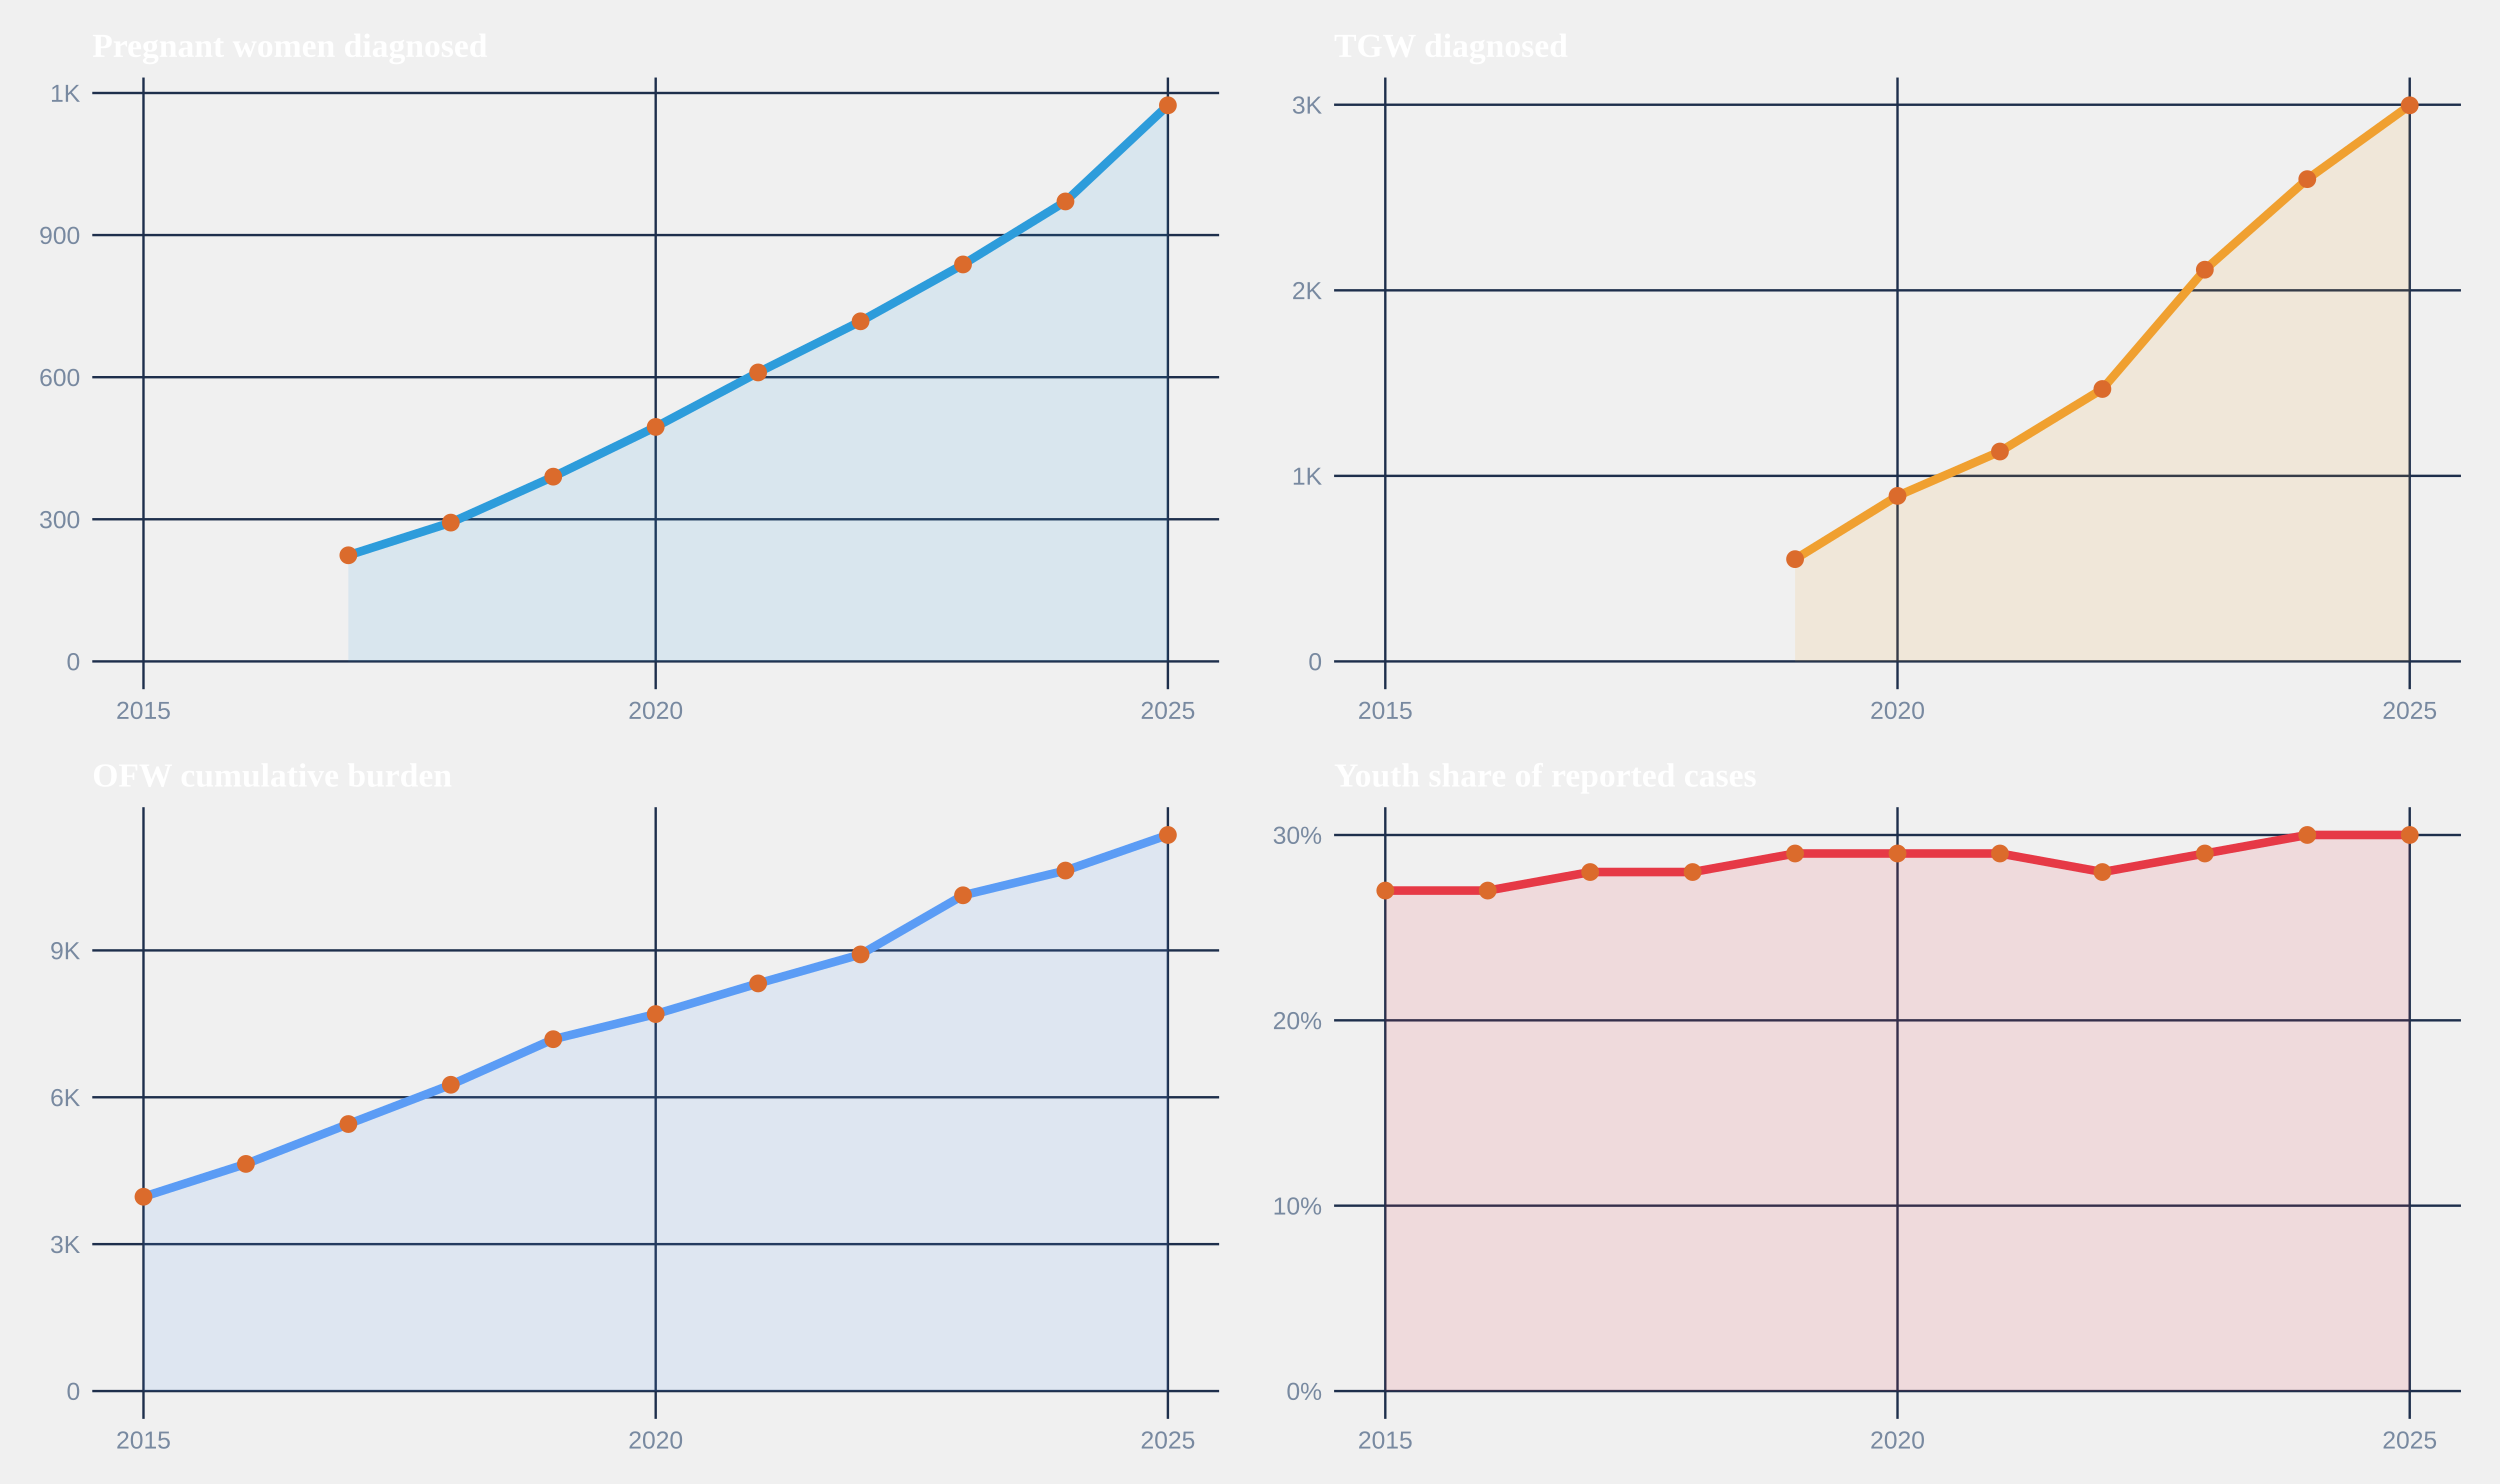
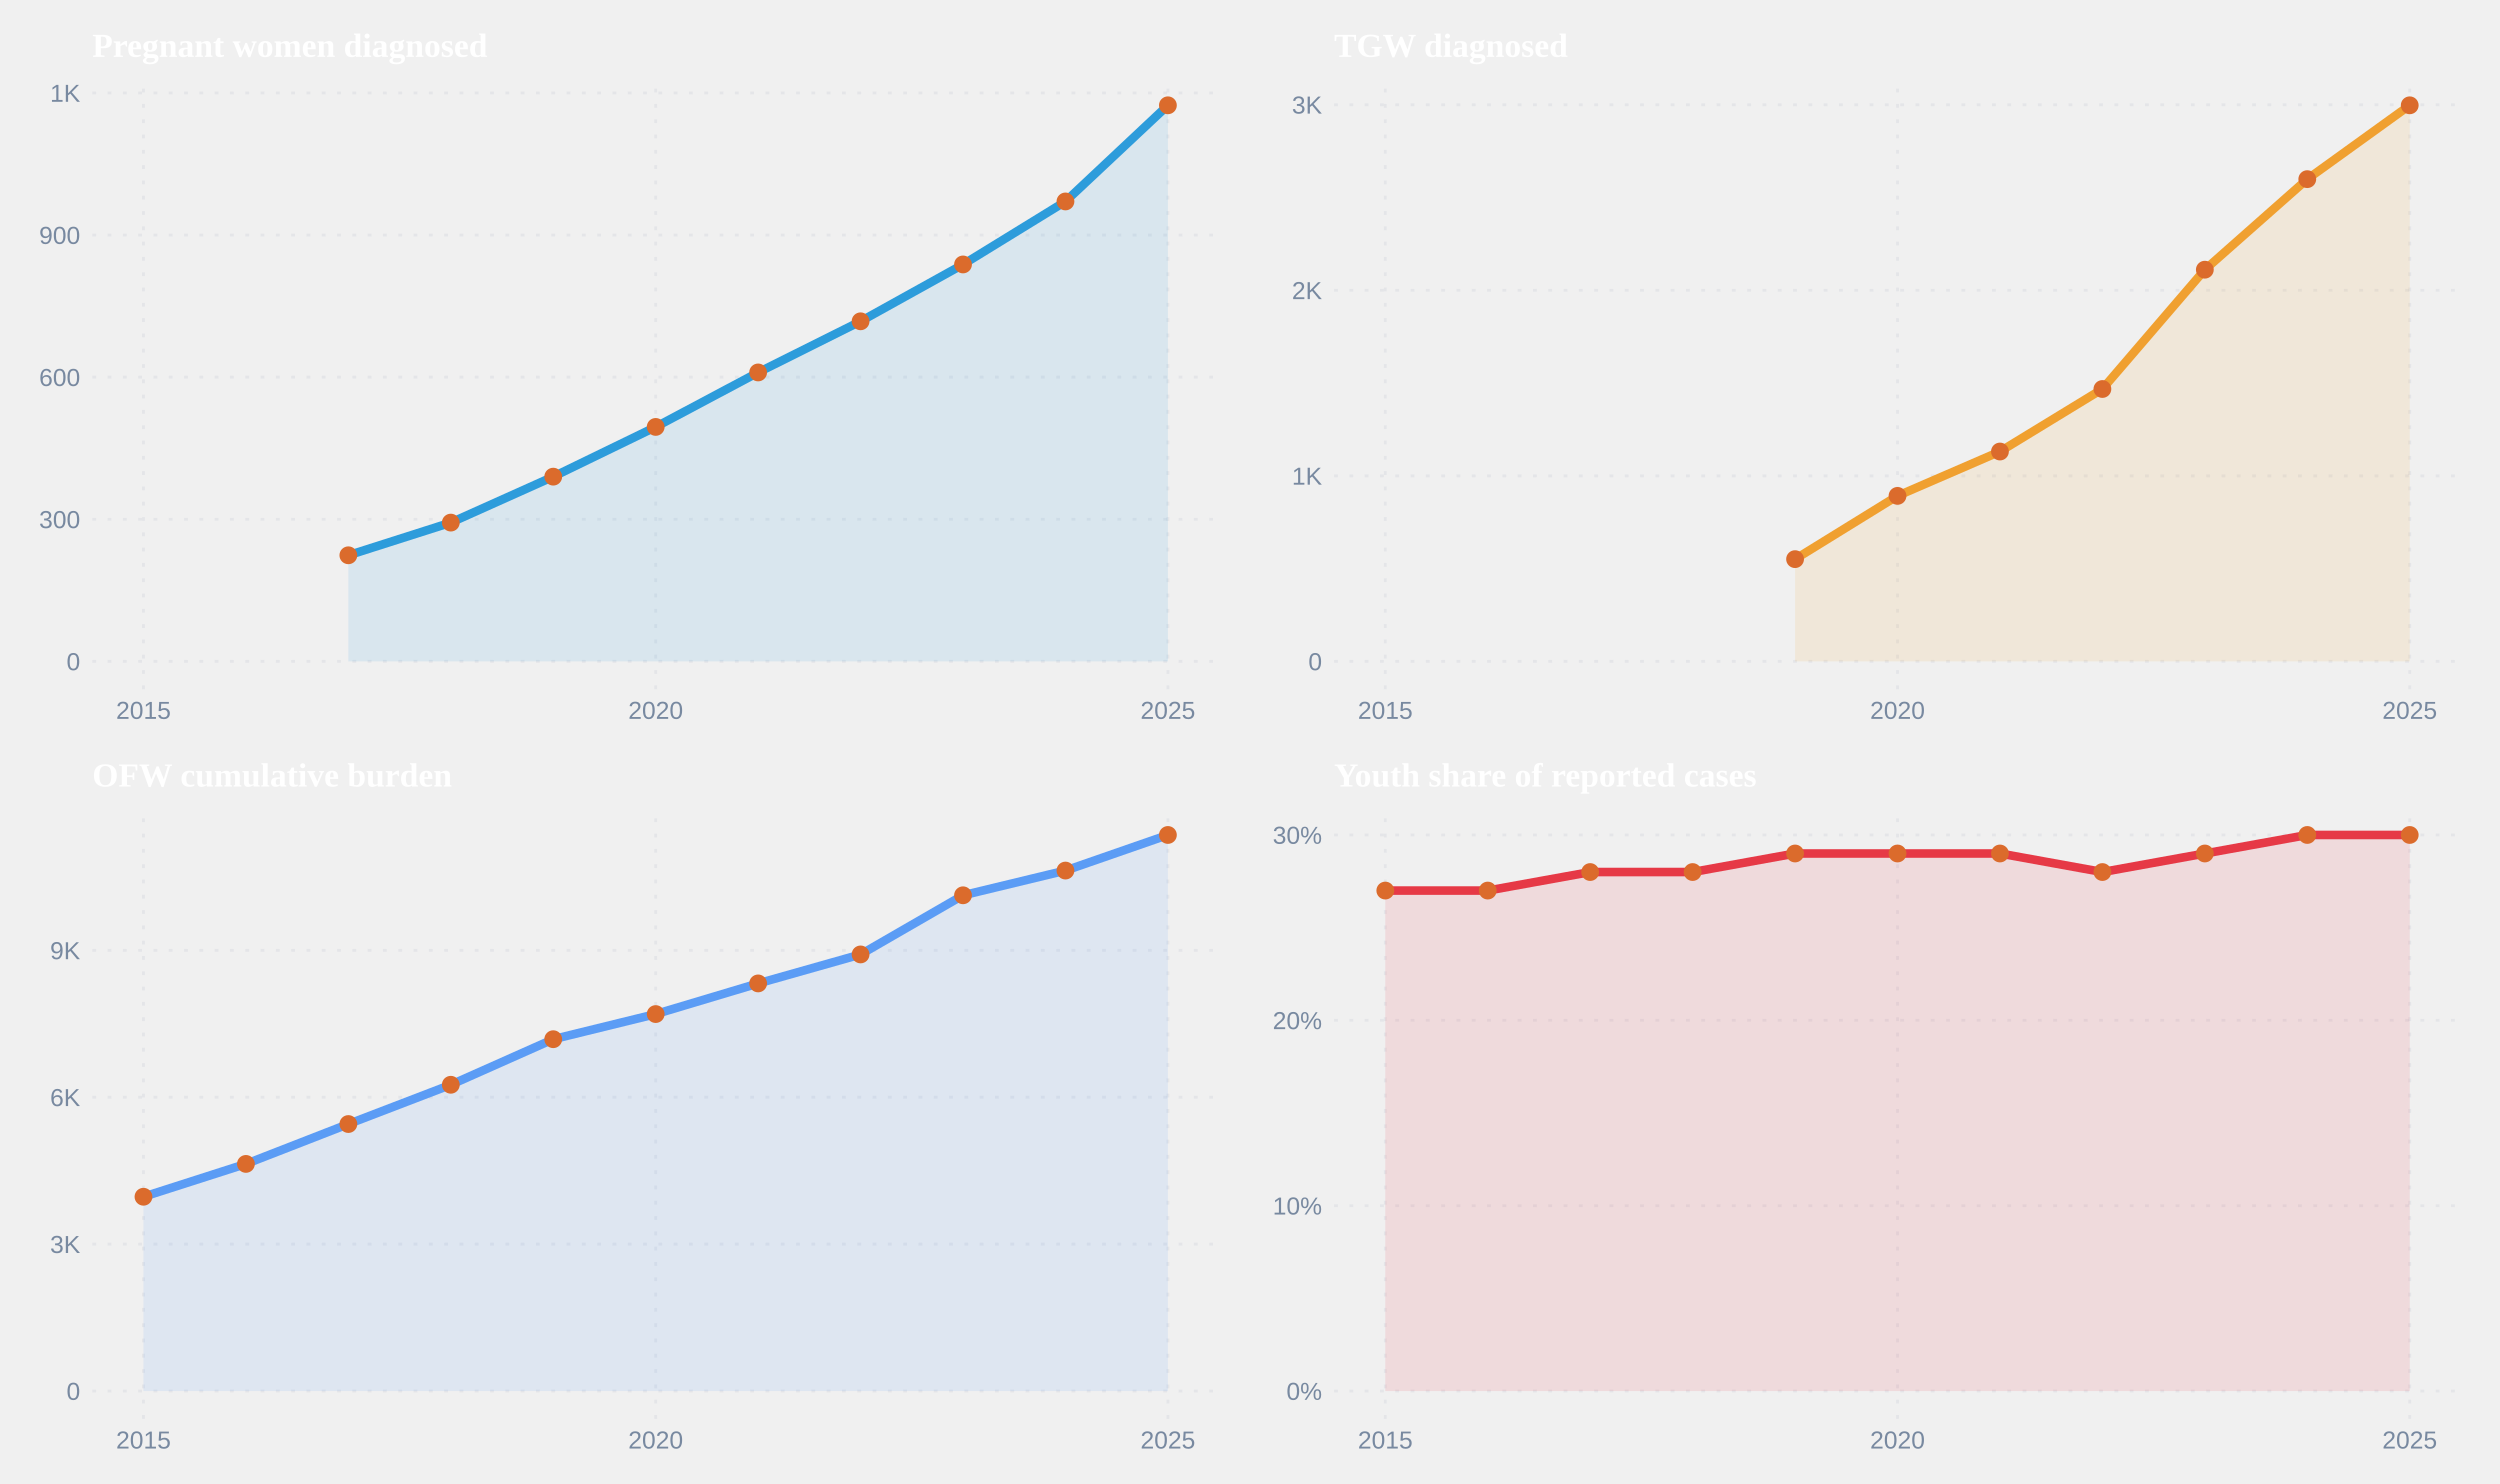
<svg xmlns="http://www.w3.org/2000/svg" width="1116.00pt" height="662.40pt" viewBox="0 0 1116.00 662.40">
  <g class="svglite">
    <defs>
      <style type="text/css">
    .svglite line, .svglite polyline, .svglite polygon, .svglite path, .svglite rect, .svglite circle {
      fill: none;
      stroke: #000000;
      stroke-linecap: round;
      stroke-linejoin: round;
      stroke-miterlimit: 10.00;
    }
    .svglite text {
      white-space: pre;
    }
    .svglite g.glyphgroup path {
      fill: inherit;
      stroke: none;
    }
  </style>
    </defs>
    <rect width="100%" height="100%" style="stroke: none; fill: none;" />
    <defs>
      <clipPath id="cpMC4wMHwxMTE2LjAwfDAuMDB8NjYyLjQw">
        <rect x="0.00" y="0.00" width="1116.00" height="662.40" />
      </clipPath>
    </defs>
    <g clip-path="url(#cpMC4wMHwxMTE2LjAwfDAuMDB8NjYyLjQw)">
      <rect x="0.00" y="0" width="1116.00" height="662.40" style="stroke-width: 1.07; stroke: none;" />
    </g>
    <defs>
      <clipPath id="cpNDEuMTl8MTA5OC41N3wzNC42MHw2MzMuMzg=">
        <rect x="41.19" y="34.60" width="1057.38" height="598.78" />
      </clipPath>
    </defs>
    <g clip-path="url(#cpNDEuMTl8MTA5OC41N3wzNC42MHw2MzMuMzg=)">
</g>
    <g clip-path="url(#cpMC4wMHwxMTE2LjAwfDAuMDB8NjYyLjQw)">
</g>
    <defs>
      <clipPath id="cpNS40OHw1NTYuMTd8NS40OHwzMzEuMjA=">
        <rect x="5.48" y="5.48" width="550.69" height="325.72" />
      </clipPath>
    </defs>
    <g clip-path="url(#cpNS40OHw1NTYuMTd8NS40OHwzMzEuMjA=)">
      <rect x="5.48" y="5.48" width="550.69" height="325.72" style="stroke-width: 1.16; stroke: none;" />
    </g>
    <g clip-path="url(#cpMC4wMHwxMTE2LjAwfDAuMDB8NjYyLjQw)">
</g>
    <defs>
      <clipPath id="cpNTU2LjE3fDExMTAuNTJ8NS40OHwzMzEuMjA=">
        <rect x="556.17" y="5.48" width="554.35" height="325.72" />
      </clipPath>
    </defs>
    <g clip-path="url(#cpNTU2LjE3fDExMTAuNTJ8NS40OHwzMzEuMjA=)">
      <rect x="556.17" y="5.48" width="554.35" height="325.72" style="stroke-width: 1.16; stroke: none;" />
    </g>
    <g clip-path="url(#cpMC4wMHwxMTE2LjAwfDAuMDB8NjYyLjQw)">
</g>
    <defs>
      <clipPath id="cpNS40OHw1NTYuMTd8MzMxLjIwfDY1Ni45Mg==">
        <rect x="5.48" y="331.20" width="550.69" height="325.72" />
      </clipPath>
    </defs>
    <g clip-path="url(#cpNS40OHw1NTYuMTd8MzMxLjIwfDY1Ni45Mg==)">
      <rect x="5.48" y="331.20" width="550.69" height="325.72" style="stroke-width: 1.16; stroke: none;" />
    </g>
    <g clip-path="url(#cpMC4wMHwxMTE2LjAwfDAuMDB8NjYyLjQw)">
</g>
    <defs>
      <clipPath id="cpNTU2LjE3fDExMTAuNTJ8MzMxLjIwfDY1Ni45Mg==">
        <rect x="556.17" y="331.20" width="554.35" height="325.72" />
      </clipPath>
    </defs>
    <g clip-path="url(#cpNTU2LjE3fDExMTAuNTJ8MzMxLjIwfDY1Ni45Mg==)">
      <rect x="556.17" y="331.20" width="554.35" height="325.72" style="stroke-width: 1.16; stroke: none;" />
    </g>
    <g clip-path="url(#cpMC4wMHwxMTE2LjAwfDAuMDB8NjYyLjQw)">
</g>
    <defs>
      <clipPath id="cpNDEuMTl8NTQ0LjIyfDM0LjYwfDMwNy42NQ==">
        <rect x="41.19" y="34.60" width="503.03" height="273.06" />
      </clipPath>
    </defs>
    <g clip-path="url(#cpNDEuMTl8NTQ0LjIyfDM0LjYwfDMwNy42NQ==)">
-       <polyline points="41.19,295.24 544.22,295.24 " style="stroke-width: 1.07; stroke: #1E2F4C; stroke-linecap: butt;" />
-       <polyline points="41.19,231.81 544.22,231.81 " style="stroke-width: 1.07; stroke: #1E2F4C; stroke-linecap: butt;" />
-       <polyline points="41.19,168.38 544.22,168.38 " style="stroke-width: 1.07; stroke: #1E2F4C; stroke-linecap: butt;" />
-       <polyline points="41.19,104.94 544.22,104.94 " style="stroke-width: 1.07; stroke: #1E2F4C; stroke-linecap: butt;" />
-       <polyline points="41.19,41.51 544.22,41.51 " style="stroke-width: 1.07; stroke: #1E2F4C; stroke-linecap: butt;" />
-       <polyline points="64.05,307.65 64.05,34.60 " style="stroke-width: 1.07; stroke: #1E2F4C; stroke-linecap: butt;" />
-       <polyline points="292.70,307.65 292.70,34.60 " style="stroke-width: 1.07; stroke: #1E2F4C; stroke-linecap: butt;" />
-       <polyline points="521.35,307.65 521.35,34.60 " style="stroke-width: 1.07; stroke: #1E2F4C; stroke-linecap: butt;" />
+       <polyline points="41.19,295.24 544.22,295.24 " style="stroke-width: 1.28; stroke: #7889A0; stroke-opacity: 0.10; stroke-dasharray: 1.71,5.12; stroke-linecap: butt;" />
+       <polyline points="41.19,231.81 544.22,231.81 " style="stroke-width: 1.28; stroke: #7889A0; stroke-opacity: 0.10; stroke-dasharray: 1.71,5.12; stroke-linecap: butt;" />
+       <polyline points="41.19,168.38 544.22,168.38 " style="stroke-width: 1.28; stroke: #7889A0; stroke-opacity: 0.10; stroke-dasharray: 1.71,5.12; stroke-linecap: butt;" />
+       <polyline points="41.19,104.94 544.22,104.94 " style="stroke-width: 1.28; stroke: #7889A0; stroke-opacity: 0.10; stroke-dasharray: 1.71,5.12; stroke-linecap: butt;" />
+       <polyline points="41.19,41.51 544.22,41.51 " style="stroke-width: 1.28; stroke: #7889A0; stroke-opacity: 0.10; stroke-dasharray: 1.71,5.12; stroke-linecap: butt;" />
+       <polyline points="64.05,307.65 64.05,34.60 " style="stroke-width: 1.28; stroke: #7889A0; stroke-opacity: 0.10; stroke-dasharray: 1.71,5.12; stroke-linecap: butt;" />
+       <polyline points="292.70,307.65 292.70,34.60 " style="stroke-width: 1.28; stroke: #7889A0; stroke-opacity: 0.10; stroke-dasharray: 1.71,5.12; stroke-linecap: butt;" />
+       <polyline points="521.35,307.65 521.35,34.60 " style="stroke-width: 1.28; stroke: #7889A0; stroke-opacity: 0.10; stroke-dasharray: 1.71,5.12; stroke-linecap: butt;" />
      <polygon points="155.51,247.88 201.24,233.29 246.97,212.78 292.70,190.58 338.43,166.26 384.16,143.43 429.89,118.05 475.62,89.93 521.35,47.01 521.35,295.24 475.62,295.24 429.89,295.24 384.16,295.24 338.43,295.24 292.70,295.24 246.97,295.24 201.24,295.24 155.51,295.24 " style="stroke-width: 0.00; stroke: none; stroke-linecap: butt; fill: #2D9CDB; fill-opacity: 0.12;" />
      <polyline points="155.51,247.88 201.24,233.29 246.97,212.78 292.70,190.58 338.43,166.26 384.16,143.43 429.89,118.05 475.62,89.93 521.35,47.01 " style="stroke-width: 1.16; stroke: none; stroke-linecap: butt;" />
      <polyline points="155.51,247.88 201.24,233.29 246.97,212.78 292.70,190.58 338.43,166.26 384.16,143.43 429.89,118.05 475.62,89.93 521.35,47.01 " style="stroke-width: 3.84; stroke: #2D9CDB; stroke-linecap: butt;" />
      <circle cx="155.51" cy="247.88" r="3.59" style="stroke-width: 0.77; stroke: #DB6B2C; fill: #DB6B2C;" />
      <circle cx="201.24" cy="233.29" r="3.59" style="stroke-width: 0.77; stroke: #DB6B2C; fill: #DB6B2C;" />
      <circle cx="246.97" cy="212.78" r="3.59" style="stroke-width: 0.77; stroke: #DB6B2C; fill: #DB6B2C;" />
      <circle cx="292.70" cy="190.58" r="3.59" style="stroke-width: 0.77; stroke: #DB6B2C; fill: #DB6B2C;" />
      <circle cx="338.43" cy="166.26" r="3.59" style="stroke-width: 0.77; stroke: #DB6B2C; fill: #DB6B2C;" />
      <circle cx="384.16" cy="143.43" r="3.59" style="stroke-width: 0.77; stroke: #DB6B2C; fill: #DB6B2C;" />
      <circle cx="429.89" cy="118.05" r="3.59" style="stroke-width: 0.77; stroke: #DB6B2C; fill: #DB6B2C;" />
      <circle cx="475.62" cy="89.93" r="3.59" style="stroke-width: 0.77; stroke: #DB6B2C; fill: #DB6B2C;" />
      <circle cx="521.35" cy="47.01" r="3.59" style="stroke-width: 0.77; stroke: #DB6B2C; fill: #DB6B2C;" />
    </g>
    <g clip-path="url(#cpMC4wMHwxMTE2LjAwfDAuMDB8NjYyLjQw)">
      <text x="35.81" y="299.18" text-anchor="end" style="font-size: 11.00px;fill: #7889A0; font-family: &quot;Arial&quot;;" textLength="6.12px" lengthAdjust="spacingAndGlyphs">0</text>
      <text x="35.81" y="235.75" text-anchor="end" style="font-size: 11.00px;fill: #7889A0; font-family: &quot;Arial&quot;;" textLength="18.38px" lengthAdjust="spacingAndGlyphs">300</text>
      <text x="35.81" y="172.31" text-anchor="end" style="font-size: 11.00px;fill: #7889A0; font-family: &quot;Arial&quot;;" textLength="18.38px" lengthAdjust="spacingAndGlyphs">600</text>
      <text x="35.81" y="108.88" text-anchor="end" style="font-size: 11.00px;fill: #7889A0; font-family: &quot;Arial&quot;;" textLength="18.38px" lengthAdjust="spacingAndGlyphs">900</text>
      <text x="35.81" y="45.45" text-anchor="end" style="font-size: 11.00px;fill: #7889A0; font-family: &quot;Arial&quot;;" textLength="13.47px" lengthAdjust="spacingAndGlyphs">1K</text>
      <text x="64.05" y="320.91" text-anchor="middle" style="font-size: 11.00px;fill: #7889A0; font-family: &quot;Arial&quot;;" textLength="24.50px" lengthAdjust="spacingAndGlyphs">2015</text>
      <text x="292.70" y="320.91" text-anchor="middle" style="font-size: 11.00px;fill: #7889A0; font-family: &quot;Arial&quot;;" textLength="24.50px" lengthAdjust="spacingAndGlyphs">2020</text>
      <text x="521.35" y="320.91" text-anchor="middle" style="font-size: 11.00px;fill: #7889A0; font-family: &quot;Arial&quot;;" textLength="24.50px" lengthAdjust="spacingAndGlyphs">2025</text>
      <text x="41.19" y="25.38" style="font-size: 15.00px; font-weight: bold;fill: #FFFFFF; font-family: &quot;Times New Roman&quot;;" textLength="176.42px" lengthAdjust="spacingAndGlyphs">Pregnant women diagnosed</text>
    </g>
    <defs>
      <clipPath id="cpNTk1LjU0fDEwOTguNTd8MzQuNjB8MzA3LjY1">
        <rect x="595.54" y="34.60" width="503.03" height="273.06" />
      </clipPath>
    </defs>
    <g clip-path="url(#cpNTk1LjU0fDEwOTguNTd8MzQuNjB8MzA3LjY1)">
-       <polyline points="595.54,295.24 1098.57,295.24 " style="stroke-width: 1.07; stroke: #1E2F4C; stroke-linecap: butt;" />
-       <polyline points="595.54,212.42 1098.57,212.42 " style="stroke-width: 1.07; stroke: #1E2F4C; stroke-linecap: butt;" />
-       <polyline points="595.54,129.59 1098.57,129.59 " style="stroke-width: 1.07; stroke: #1E2F4C; stroke-linecap: butt;" />
-       <polyline points="595.54,46.76 1098.57,46.76 " style="stroke-width: 1.07; stroke: #1E2F4C; stroke-linecap: butt;" />
-       <polyline points="618.40,307.65 618.40,34.60 " style="stroke-width: 1.07; stroke: #1E2F4C; stroke-linecap: butt;" />
-       <polyline points="847.05,307.65 847.05,34.60 " style="stroke-width: 1.07; stroke: #1E2F4C; stroke-linecap: butt;" />
-       <polyline points="1075.70,307.65 1075.70,34.60 " style="stroke-width: 1.07; stroke: #1E2F4C; stroke-linecap: butt;" />
+       <polyline points="595.54,295.24 1098.57,295.24 " style="stroke-width: 1.28; stroke: #7889A0; stroke-opacity: 0.10; stroke-dasharray: 1.71,5.12; stroke-linecap: butt;" />
+       <polyline points="595.54,212.42 1098.57,212.42 " style="stroke-width: 1.28; stroke: #7889A0; stroke-opacity: 0.10; stroke-dasharray: 1.71,5.12; stroke-linecap: butt;" />
+       <polyline points="595.54,129.59 1098.57,129.59 " style="stroke-width: 1.28; stroke: #7889A0; stroke-opacity: 0.10; stroke-dasharray: 1.71,5.12; stroke-linecap: butt;" />
+       <polyline points="595.54,46.76 1098.57,46.76 " style="stroke-width: 1.28; stroke: #7889A0; stroke-opacity: 0.10; stroke-dasharray: 1.71,5.12; stroke-linecap: butt;" />
+       <polyline points="618.40,307.65 618.40,34.60 " style="stroke-width: 1.28; stroke: #7889A0; stroke-opacity: 0.10; stroke-dasharray: 1.71,5.12; stroke-linecap: butt;" />
+       <polyline points="847.05,307.65 847.05,34.60 " style="stroke-width: 1.28; stroke: #7889A0; stroke-opacity: 0.10; stroke-dasharray: 1.71,5.12; stroke-linecap: butt;" />
+       <polyline points="1075.70,307.65 1075.70,34.60 " style="stroke-width: 1.28; stroke: #7889A0; stroke-opacity: 0.10; stroke-dasharray: 1.71,5.12; stroke-linecap: butt;" />
      <polygon points="801.32,249.60 847.05,221.36 892.78,201.56 938.51,173.65 984.24,120.39 1029.97,79.97 1075.70,47.01 1075.70,295.24 1029.97,295.24 984.24,295.24 938.51,295.24 892.78,295.24 847.05,295.24 801.32,295.24 " style="stroke-width: 0.00; stroke: none; stroke-linecap: butt; fill: #F0A030; fill-opacity: 0.12;" />
      <polyline points="801.32,249.60 847.05,221.36 892.78,201.56 938.51,173.65 984.24,120.39 1029.97,79.97 1075.70,47.01 " style="stroke-width: 1.16; stroke: none; stroke-linecap: butt;" />
      <polyline points="801.32,249.60 847.05,221.36 892.78,201.56 938.51,173.65 984.24,120.39 1029.97,79.97 1075.70,47.01 " style="stroke-width: 3.84; stroke: #F0A030; stroke-linecap: butt;" />
      <circle cx="801.32" cy="249.60" r="3.59" style="stroke-width: 0.77; stroke: #DB6B2C; fill: #DB6B2C;" />
      <circle cx="847.05" cy="221.36" r="3.59" style="stroke-width: 0.77; stroke: #DB6B2C; fill: #DB6B2C;" />
      <circle cx="892.78" cy="201.56" r="3.59" style="stroke-width: 0.77; stroke: #DB6B2C; fill: #DB6B2C;" />
      <circle cx="938.51" cy="173.65" r="3.59" style="stroke-width: 0.77; stroke: #DB6B2C; fill: #DB6B2C;" />
      <circle cx="984.24" cy="120.39" r="3.59" style="stroke-width: 0.77; stroke: #DB6B2C; fill: #DB6B2C;" />
      <circle cx="1029.97" cy="79.97" r="3.59" style="stroke-width: 0.77; stroke: #DB6B2C; fill: #DB6B2C;" />
      <circle cx="1075.70" cy="47.01" r="3.59" style="stroke-width: 0.77; stroke: #DB6B2C; fill: #DB6B2C;" />
    </g>
    <g clip-path="url(#cpMC4wMHwxMTE2LjAwfDAuMDB8NjYyLjQw)">
      <text x="590.16" y="299.18" text-anchor="end" style="font-size: 11.00px;fill: #7889A0; font-family: &quot;Arial&quot;;" textLength="6.12px" lengthAdjust="spacingAndGlyphs">0</text>
      <text x="590.16" y="216.35" text-anchor="end" style="font-size: 11.00px;fill: #7889A0; font-family: &quot;Arial&quot;;" textLength="13.47px" lengthAdjust="spacingAndGlyphs">1K</text>
      <text x="590.16" y="133.53" text-anchor="end" style="font-size: 11.00px;fill: #7889A0; font-family: &quot;Arial&quot;;" textLength="13.47px" lengthAdjust="spacingAndGlyphs">2K</text>
      <text x="590.16" y="50.70" text-anchor="end" style="font-size: 11.00px;fill: #7889A0; font-family: &quot;Arial&quot;;" textLength="13.47px" lengthAdjust="spacingAndGlyphs">3K</text>
      <text x="618.40" y="320.91" text-anchor="middle" style="font-size: 11.00px;fill: #7889A0; font-family: &quot;Arial&quot;;" textLength="24.50px" lengthAdjust="spacingAndGlyphs">2015</text>
      <text x="847.05" y="320.91" text-anchor="middle" style="font-size: 11.00px;fill: #7889A0; font-family: &quot;Arial&quot;;" textLength="24.50px" lengthAdjust="spacingAndGlyphs">2020</text>
      <text x="1075.70" y="320.91" text-anchor="middle" style="font-size: 11.00px;fill: #7889A0; font-family: &quot;Arial&quot;;" textLength="24.50px" lengthAdjust="spacingAndGlyphs">2025</text>
      <text x="595.54" y="25.38" style="font-size: 15.00px; font-weight: bold;fill: #FFFFFF; font-family: &quot;Times New Roman&quot;;" textLength="104.36px" lengthAdjust="spacingAndGlyphs">TGW diagnosed</text>
    </g>
    <defs>
      <clipPath id="cpNDEuMTl8NTQ0LjIyfDM2MC4zMnw2MzMuMzg=">
        <rect x="41.19" y="360.32" width="503.03" height="273.06" />
      </clipPath>
    </defs>
    <g clip-path="url(#cpNDEuMTl8NTQ0LjIyfDM2MC4zMnw2MzMuMzg=)">
-       <polyline points="41.19,620.96 544.22,620.96 " style="stroke-width: 1.07; stroke: #1E2F4C; stroke-linecap: butt;" />
-       <polyline points="41.19,555.39 544.22,555.39 " style="stroke-width: 1.07; stroke: #1E2F4C; stroke-linecap: butt;" />
-       <polyline points="41.19,489.82 544.22,489.82 " style="stroke-width: 1.07; stroke: #1E2F4C; stroke-linecap: butt;" />
-       <polyline points="41.19,424.25 544.22,424.25 " style="stroke-width: 1.07; stroke: #1E2F4C; stroke-linecap: butt;" />
-       <polyline points="64.05,633.38 64.05,360.32 " style="stroke-width: 1.07; stroke: #1E2F4C; stroke-linecap: butt;" />
-       <polyline points="292.70,633.38 292.70,360.32 " style="stroke-width: 1.07; stroke: #1E2F4C; stroke-linecap: butt;" />
-       <polyline points="521.35,633.38 521.35,360.32 " style="stroke-width: 1.07; stroke: #1E2F4C; stroke-linecap: butt;" />
+       <polyline points="41.19,620.96 544.22,620.96 " style="stroke-width: 1.28; stroke: #7889A0; stroke-opacity: 0.10; stroke-dasharray: 1.71,5.12; stroke-linecap: butt;" />
+       <polyline points="41.19,555.39 544.22,555.39 " style="stroke-width: 1.28; stroke: #7889A0; stroke-opacity: 0.10; stroke-dasharray: 1.71,5.12; stroke-linecap: butt;" />
+       <polyline points="41.19,489.82 544.22,489.82 " style="stroke-width: 1.28; stroke: #7889A0; stroke-opacity: 0.10; stroke-dasharray: 1.71,5.12; stroke-linecap: butt;" />
+       <polyline points="41.19,424.25 544.22,424.25 " style="stroke-width: 1.28; stroke: #7889A0; stroke-opacity: 0.10; stroke-dasharray: 1.71,5.12; stroke-linecap: butt;" />
+       <polyline points="64.05,633.38 64.05,360.32 " style="stroke-width: 1.28; stroke: #7889A0; stroke-opacity: 0.10; stroke-dasharray: 1.71,5.12; stroke-linecap: butt;" />
+       <polyline points="292.70,633.38 292.70,360.32 " style="stroke-width: 1.28; stroke: #7889A0; stroke-opacity: 0.10; stroke-dasharray: 1.71,5.12; stroke-linecap: butt;" />
+       <polyline points="521.35,633.38 521.35,360.32 " style="stroke-width: 1.28; stroke: #7889A0; stroke-opacity: 0.10; stroke-dasharray: 1.71,5.12; stroke-linecap: butt;" />
      <polygon points="64.05,534.23 109.78,519.57 155.51,501.77 201.24,484.24 246.97,463.90 292.70,452.68 338.43,439.00 384.16,426.06 429.89,399.66 475.62,388.62 521.35,372.73 521.35,620.96 475.62,620.96 429.89,620.96 384.16,620.96 338.43,620.96 292.70,620.96 246.97,620.96 201.24,620.96 155.51,620.96 109.78,620.96 64.05,620.96 " style="stroke-width: 0.00; stroke: none; stroke-linecap: butt; fill: #5B9CF5; fill-opacity: 0.12;" />
      <polyline points="64.05,534.23 109.78,519.57 155.51,501.77 201.24,484.24 246.97,463.90 292.70,452.68 338.43,439.00 384.16,426.06 429.89,399.66 475.62,388.62 521.35,372.73 " style="stroke-width: 1.16; stroke: none; stroke-linecap: butt;" />
      <polyline points="64.05,534.23 109.78,519.57 155.51,501.77 201.24,484.24 246.97,463.90 292.70,452.68 338.43,439.00 384.16,426.06 429.89,399.66 475.62,388.62 521.35,372.73 " style="stroke-width: 3.84; stroke: #5B9CF5; stroke-linecap: butt;" />
      <circle cx="64.05" cy="534.23" r="3.59" style="stroke-width: 0.77; stroke: #DB6B2C; fill: #DB6B2C;" />
      <circle cx="109.78" cy="519.57" r="3.59" style="stroke-width: 0.77; stroke: #DB6B2C; fill: #DB6B2C;" />
      <circle cx="155.51" cy="501.77" r="3.59" style="stroke-width: 0.77; stroke: #DB6B2C; fill: #DB6B2C;" />
      <circle cx="201.24" cy="484.24" r="3.59" style="stroke-width: 0.77; stroke: #DB6B2C; fill: #DB6B2C;" />
      <circle cx="246.97" cy="463.90" r="3.59" style="stroke-width: 0.77; stroke: #DB6B2C; fill: #DB6B2C;" />
      <circle cx="292.70" cy="452.68" r="3.59" style="stroke-width: 0.77; stroke: #DB6B2C; fill: #DB6B2C;" />
      <circle cx="338.43" cy="439.00" r="3.59" style="stroke-width: 0.77; stroke: #DB6B2C; fill: #DB6B2C;" />
      <circle cx="384.16" cy="426.06" r="3.59" style="stroke-width: 0.77; stroke: #DB6B2C; fill: #DB6B2C;" />
      <circle cx="429.89" cy="399.66" r="3.59" style="stroke-width: 0.77; stroke: #DB6B2C; fill: #DB6B2C;" />
      <circle cx="475.62" cy="388.62" r="3.59" style="stroke-width: 0.77; stroke: #DB6B2C; fill: #DB6B2C;" />
      <circle cx="521.35" cy="372.73" r="3.59" style="stroke-width: 0.77; stroke: #DB6B2C; fill: #DB6B2C;" />
    </g>
    <g clip-path="url(#cpMC4wMHwxMTE2LjAwfDAuMDB8NjYyLjQw)">
      <text x="35.81" y="624.90" text-anchor="end" style="font-size: 11.00px;fill: #7889A0; font-family: &quot;Arial&quot;;" textLength="6.12px" lengthAdjust="spacingAndGlyphs">0</text>
      <text x="35.81" y="559.33" text-anchor="end" style="font-size: 11.00px;fill: #7889A0; font-family: &quot;Arial&quot;;" textLength="13.47px" lengthAdjust="spacingAndGlyphs">3K</text>
      <text x="35.81" y="493.76" text-anchor="end" style="font-size: 11.00px;fill: #7889A0; font-family: &quot;Arial&quot;;" textLength="13.47px" lengthAdjust="spacingAndGlyphs">6K</text>
      <text x="35.81" y="428.18" text-anchor="end" style="font-size: 11.00px;fill: #7889A0; font-family: &quot;Arial&quot;;" textLength="13.47px" lengthAdjust="spacingAndGlyphs">9K</text>
      <text x="64.05" y="646.63" text-anchor="middle" style="font-size: 11.00px;fill: #7889A0; font-family: &quot;Arial&quot;;" textLength="24.50px" lengthAdjust="spacingAndGlyphs">2015</text>
      <text x="292.70" y="646.63" text-anchor="middle" style="font-size: 11.00px;fill: #7889A0; font-family: &quot;Arial&quot;;" textLength="24.50px" lengthAdjust="spacingAndGlyphs">2020</text>
      <text x="521.35" y="646.63" text-anchor="middle" style="font-size: 11.00px;fill: #7889A0; font-family: &quot;Arial&quot;;" textLength="24.50px" lengthAdjust="spacingAndGlyphs">2025</text>
      <text x="41.19" y="351.10" style="font-size: 15.00px; font-weight: bold;fill: #FFFFFF; font-family: &quot;Times New Roman&quot;;" textLength="160.59px" lengthAdjust="spacingAndGlyphs">OFW cumulative burden</text>
    </g>
    <defs>
      <clipPath id="cpNTk1LjU0fDEwOTguNTd8MzYwLjMyfDYzMy4zOA==">
        <rect x="595.54" y="360.32" width="503.03" height="273.06" />
      </clipPath>
    </defs>
    <g clip-path="url(#cpNTk1LjU0fDEwOTguNTd8MzYwLjMyfDYzMy4zOA==)">
-       <polyline points="595.54,620.96 1098.57,620.96 " style="stroke-width: 1.07; stroke: #1E2F4C; stroke-linecap: butt;" />
-       <polyline points="595.54,538.22 1098.57,538.22 " style="stroke-width: 1.07; stroke: #1E2F4C; stroke-linecap: butt;" />
-       <polyline points="595.54,455.47 1098.57,455.47 " style="stroke-width: 1.07; stroke: #1E2F4C; stroke-linecap: butt;" />
-       <polyline points="595.54,372.73 1098.57,372.73 " style="stroke-width: 1.07; stroke: #1E2F4C; stroke-linecap: butt;" />
-       <polyline points="618.40,633.38 618.40,360.32 " style="stroke-width: 1.07; stroke: #1E2F4C; stroke-linecap: butt;" />
-       <polyline points="847.05,633.38 847.05,360.32 " style="stroke-width: 1.07; stroke: #1E2F4C; stroke-linecap: butt;" />
-       <polyline points="1075.70,633.38 1075.70,360.32 " style="stroke-width: 1.07; stroke: #1E2F4C; stroke-linecap: butt;" />
+       <polyline points="595.54,620.96 1098.57,620.96 " style="stroke-width: 1.28; stroke: #7889A0; stroke-opacity: 0.10; stroke-dasharray: 1.71,5.12; stroke-linecap: butt;" />
+       <polyline points="595.54,538.22 1098.57,538.22 " style="stroke-width: 1.28; stroke: #7889A0; stroke-opacity: 0.10; stroke-dasharray: 1.71,5.12; stroke-linecap: butt;" />
+       <polyline points="595.54,455.47 1098.57,455.47 " style="stroke-width: 1.28; stroke: #7889A0; stroke-opacity: 0.10; stroke-dasharray: 1.71,5.12; stroke-linecap: butt;" />
+       <polyline points="595.54,372.73 1098.57,372.73 " style="stroke-width: 1.28; stroke: #7889A0; stroke-opacity: 0.10; stroke-dasharray: 1.71,5.12; stroke-linecap: butt;" />
+       <polyline points="618.40,633.38 618.40,360.32 " style="stroke-width: 1.28; stroke: #7889A0; stroke-opacity: 0.10; stroke-dasharray: 1.71,5.12; stroke-linecap: butt;" />
+       <polyline points="847.05,633.38 847.05,360.32 " style="stroke-width: 1.28; stroke: #7889A0; stroke-opacity: 0.10; stroke-dasharray: 1.71,5.12; stroke-linecap: butt;" />
+       <polyline points="1075.70,633.38 1075.70,360.32 " style="stroke-width: 1.28; stroke: #7889A0; stroke-opacity: 0.10; stroke-dasharray: 1.71,5.12; stroke-linecap: butt;" />
      <polygon points="618.40,397.55 664.13,397.55 709.86,389.28 755.59,389.28 801.32,381.00 847.05,381.00 892.78,381.00 938.51,389.28 984.24,381.00 1029.97,372.73 1075.70,372.73 1075.70,620.96 1029.97,620.96 984.24,620.96 938.51,620.96 892.78,620.96 847.05,620.96 801.32,620.96 755.59,620.96 709.86,620.96 664.13,620.96 618.40,620.96 " style="stroke-width: 0.00; stroke: none; stroke-linecap: butt; fill: #E63946; fill-opacity: 0.12;" />
      <polyline points="618.40,397.55 664.13,397.55 709.86,389.28 755.59,389.28 801.32,381.00 847.05,381.00 892.78,381.00 938.51,389.28 984.24,381.00 1029.97,372.73 1075.70,372.73 " style="stroke-width: 1.16; stroke: none; stroke-linecap: butt;" />
      <polyline points="618.40,397.55 664.13,397.55 709.86,389.28 755.59,389.28 801.32,381.00 847.05,381.00 892.78,381.00 938.51,389.28 984.24,381.00 1029.97,372.73 1075.70,372.73 " style="stroke-width: 3.84; stroke: #E63946; stroke-linecap: butt;" />
      <circle cx="618.40" cy="397.55" r="3.59" style="stroke-width: 0.77; stroke: #DB6B2C; fill: #DB6B2C;" />
      <circle cx="664.13" cy="397.55" r="3.59" style="stroke-width: 0.77; stroke: #DB6B2C; fill: #DB6B2C;" />
      <circle cx="709.86" cy="389.28" r="3.59" style="stroke-width: 0.77; stroke: #DB6B2C; fill: #DB6B2C;" />
      <circle cx="755.59" cy="389.28" r="3.59" style="stroke-width: 0.77; stroke: #DB6B2C; fill: #DB6B2C;" />
      <circle cx="801.32" cy="381.00" r="3.59" style="stroke-width: 0.77; stroke: #DB6B2C; fill: #DB6B2C;" />
      <circle cx="847.05" cy="381.00" r="3.59" style="stroke-width: 0.77; stroke: #DB6B2C; fill: #DB6B2C;" />
      <circle cx="892.78" cy="381.00" r="3.59" style="stroke-width: 0.77; stroke: #DB6B2C; fill: #DB6B2C;" />
      <circle cx="938.51" cy="389.28" r="3.59" style="stroke-width: 0.77; stroke: #DB6B2C; fill: #DB6B2C;" />
      <circle cx="984.24" cy="381.00" r="3.59" style="stroke-width: 0.77; stroke: #DB6B2C; fill: #DB6B2C;" />
      <circle cx="1029.97" cy="372.73" r="3.59" style="stroke-width: 0.77; stroke: #DB6B2C; fill: #DB6B2C;" />
      <circle cx="1075.70" cy="372.73" r="3.59" style="stroke-width: 0.77; stroke: #DB6B2C; fill: #DB6B2C;" />
    </g>
    <g clip-path="url(#cpMC4wMHwxMTE2LjAwfDAuMDB8NjYyLjQw)">
      <text x="590.16" y="624.90" text-anchor="end" style="font-size: 11.00px;fill: #7889A0; font-family: &quot;Arial&quot;;" textLength="15.91px" lengthAdjust="spacingAndGlyphs">0%</text>
      <text x="590.16" y="542.16" text-anchor="end" style="font-size: 11.00px;fill: #7889A0; font-family: &quot;Arial&quot;;" textLength="22.03px" lengthAdjust="spacingAndGlyphs">10%</text>
      <text x="590.16" y="459.41" text-anchor="end" style="font-size: 11.00px;fill: #7889A0; font-family: &quot;Arial&quot;;" textLength="22.03px" lengthAdjust="spacingAndGlyphs">20%</text>
      <text x="590.16" y="376.67" text-anchor="end" style="font-size: 11.00px;fill: #7889A0; font-family: &quot;Arial&quot;;" textLength="22.03px" lengthAdjust="spacingAndGlyphs">30%</text>
      <text x="618.40" y="646.63" text-anchor="middle" style="font-size: 11.00px;fill: #7889A0; font-family: &quot;Arial&quot;;" textLength="24.50px" lengthAdjust="spacingAndGlyphs">2015</text>
      <text x="847.05" y="646.63" text-anchor="middle" style="font-size: 11.00px;fill: #7889A0; font-family: &quot;Arial&quot;;" textLength="24.50px" lengthAdjust="spacingAndGlyphs">2020</text>
      <text x="1075.70" y="646.63" text-anchor="middle" style="font-size: 11.00px;fill: #7889A0; font-family: &quot;Arial&quot;;" textLength="24.50px" lengthAdjust="spacingAndGlyphs">2025</text>
      <text x="595.54" y="351.10" style="font-size: 15.00px; font-weight: bold;fill: #FFFFFF; font-family: &quot;Times New Roman&quot;;" textLength="188.64px" lengthAdjust="spacingAndGlyphs">Youth share of reported cases</text>
    </g>
  </g>
</svg>
